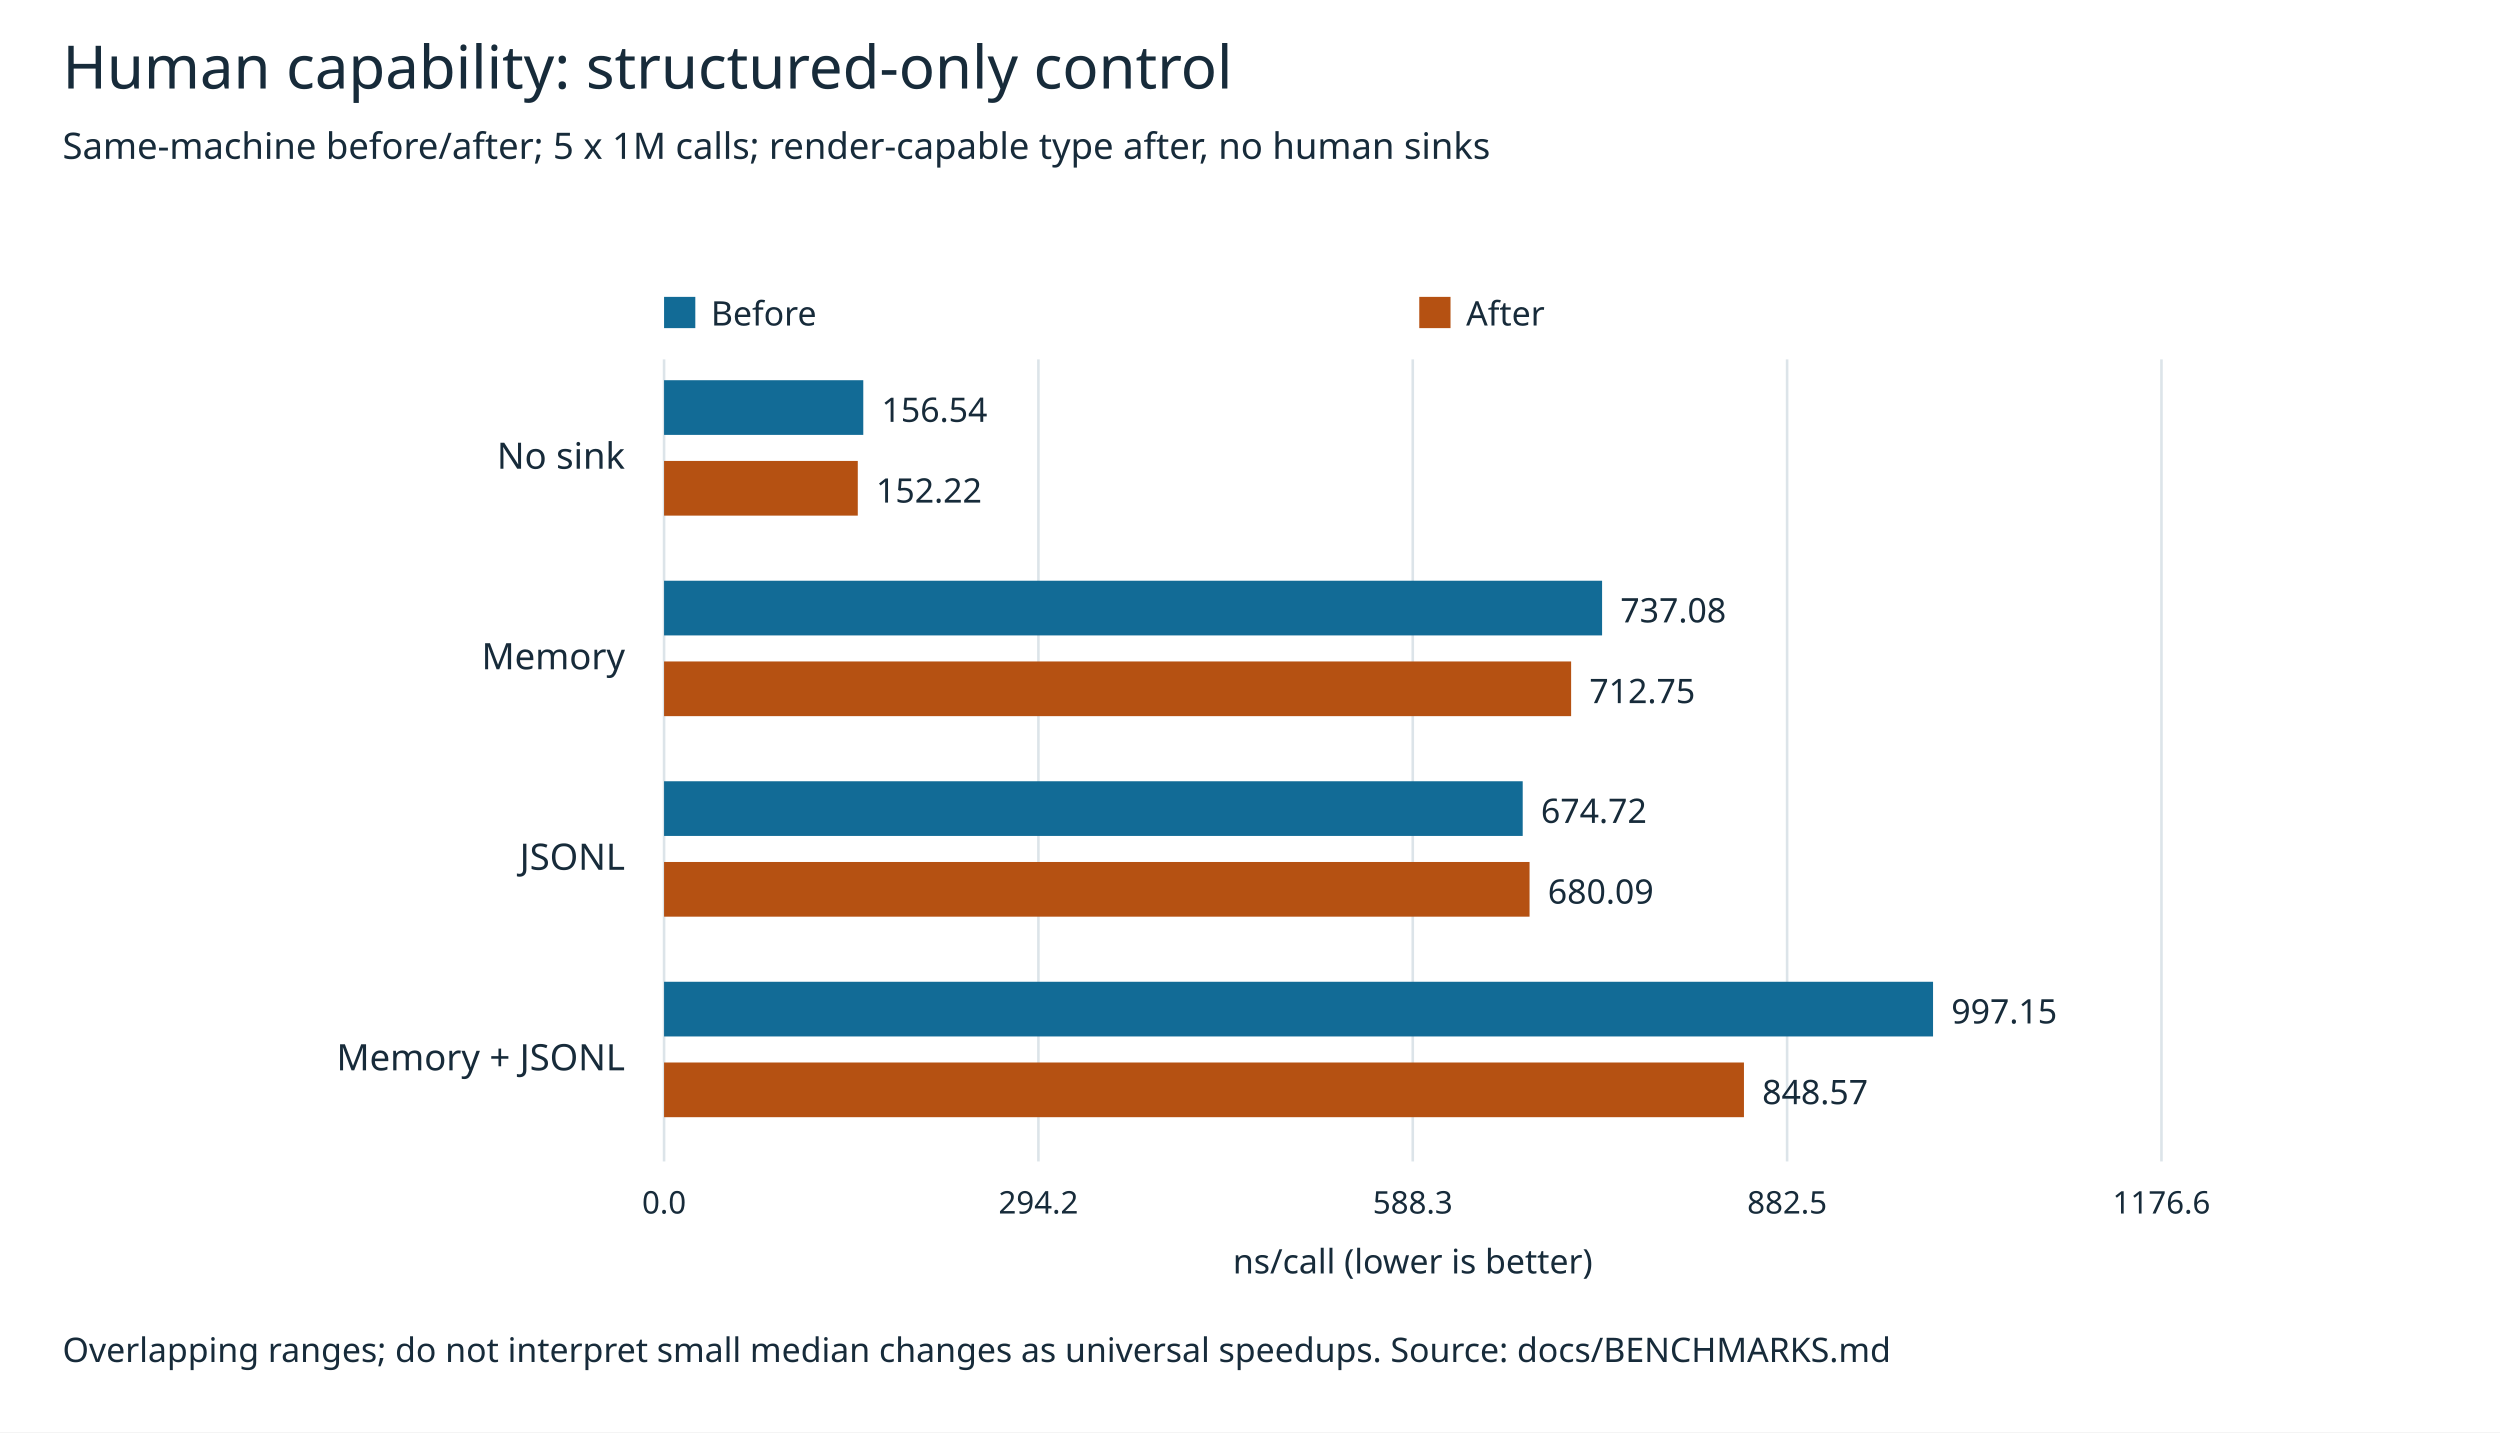
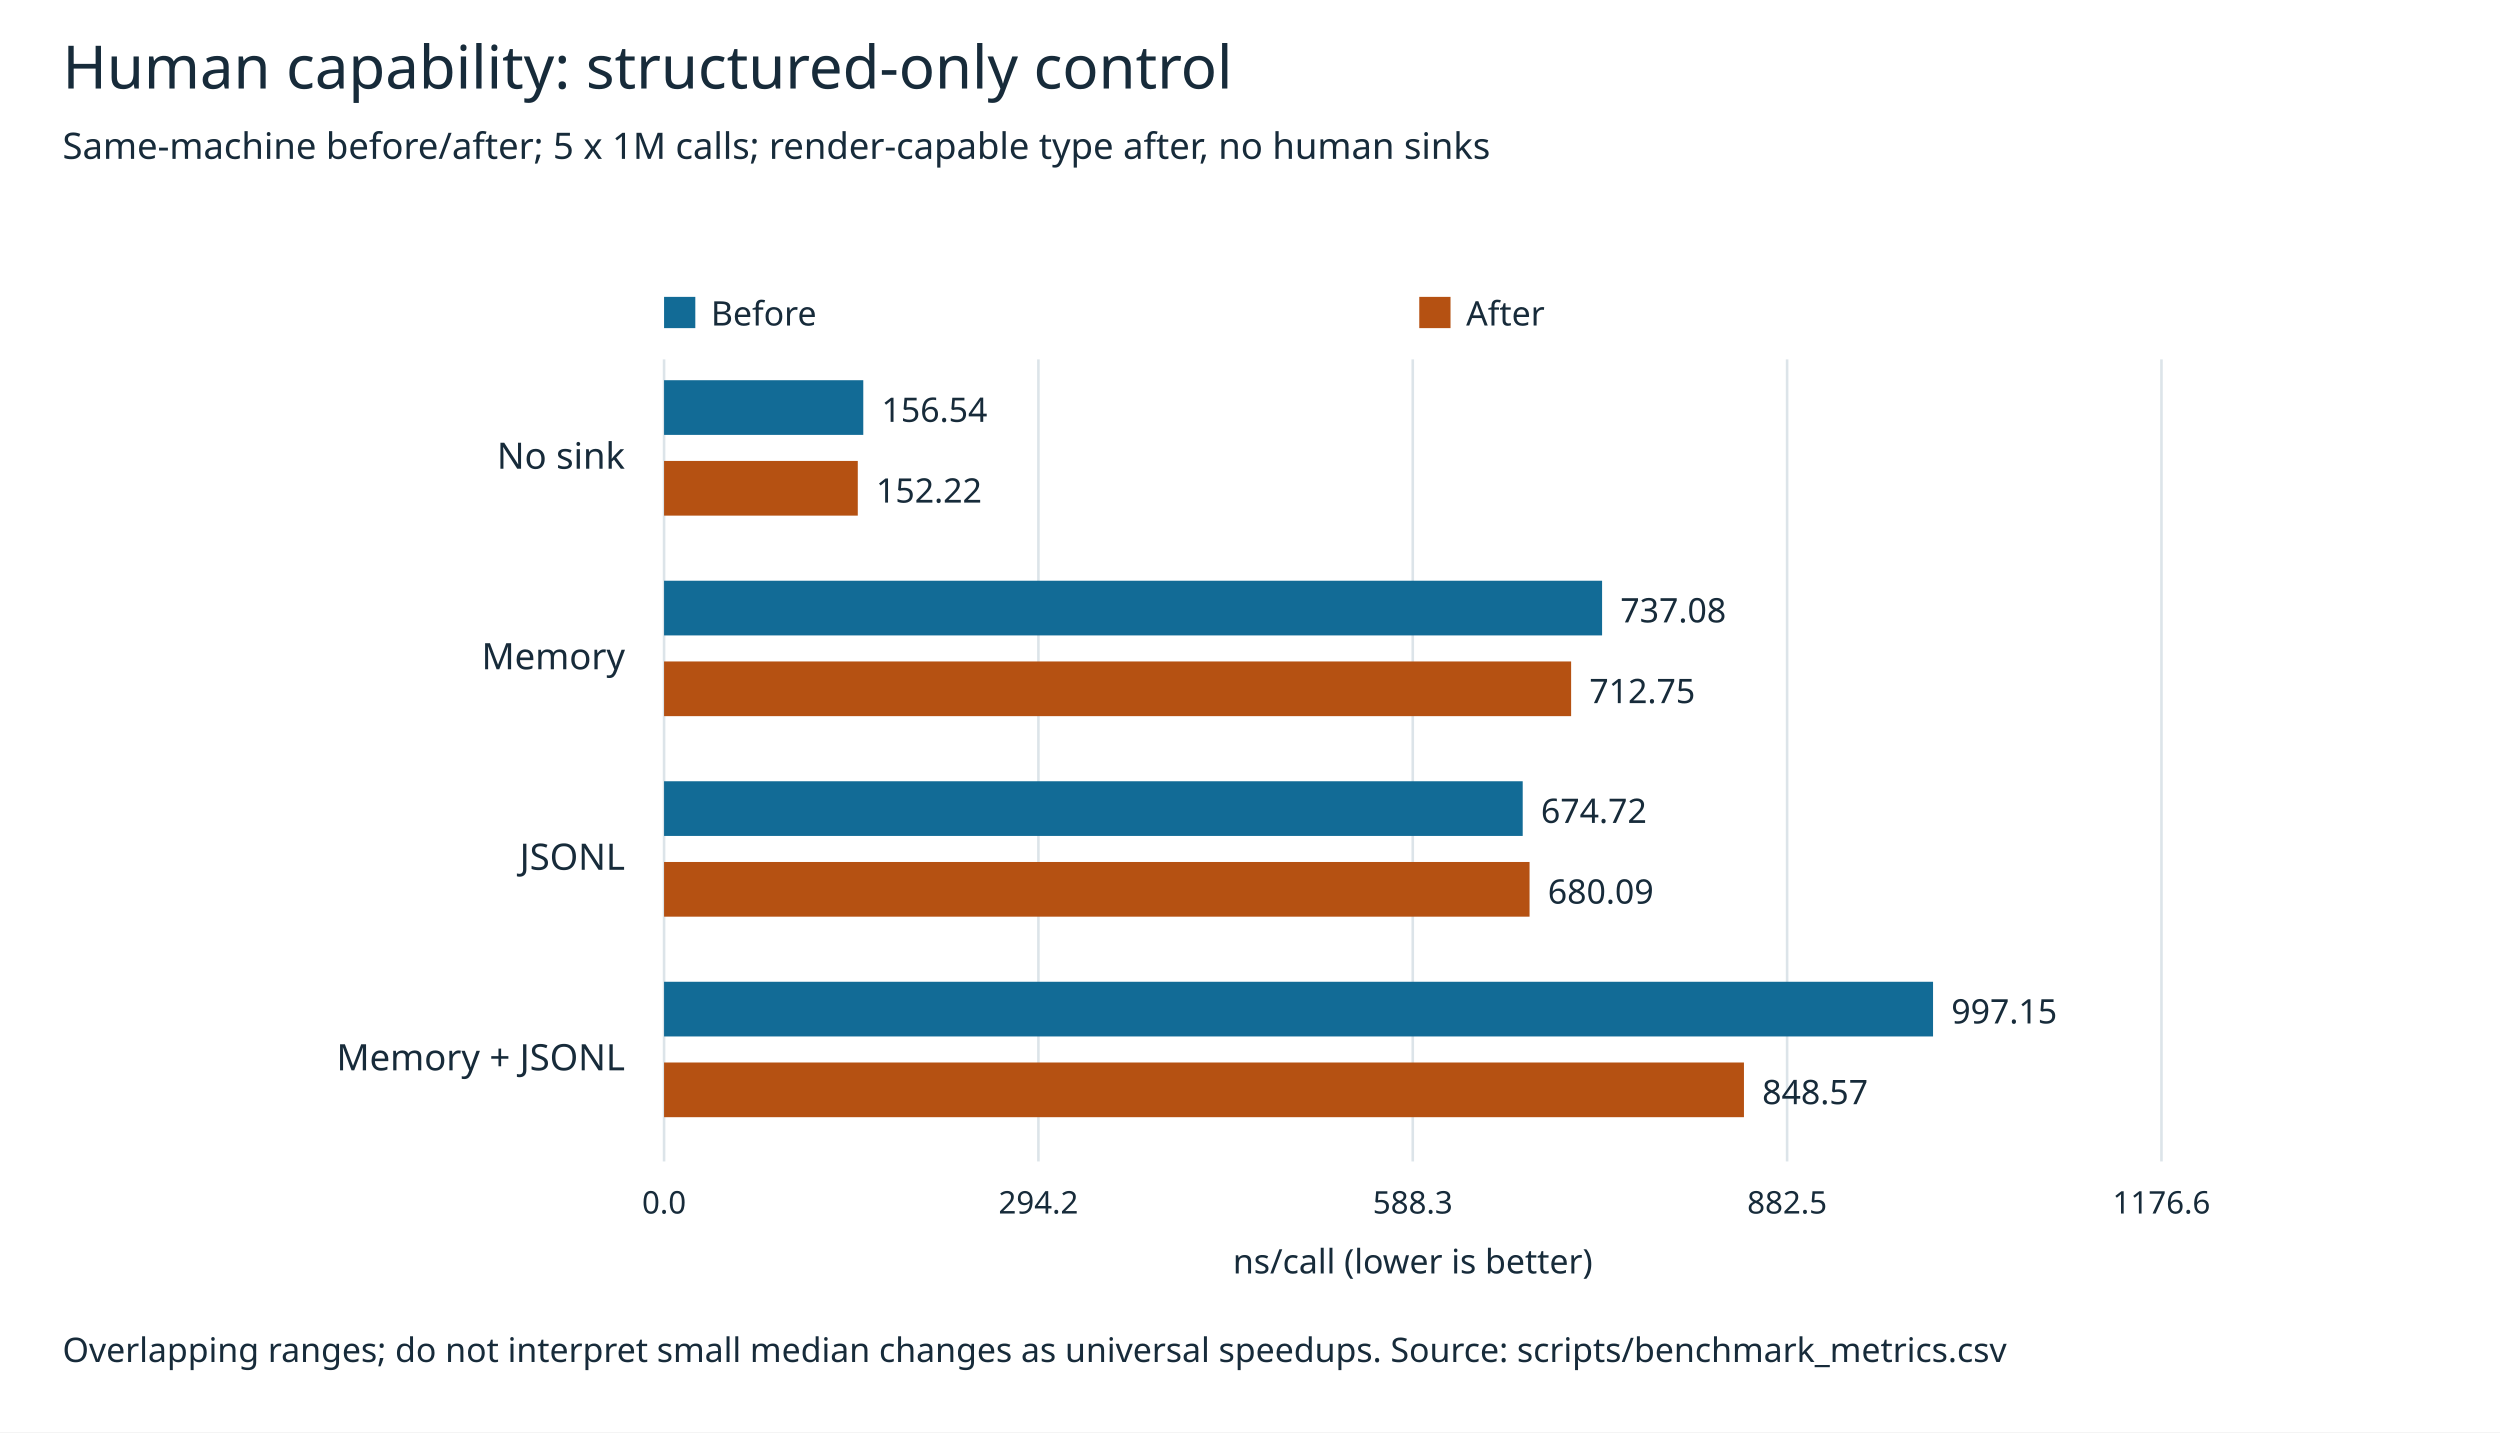
<svg xmlns="http://www.w3.org/2000/svg" width="960" height="550" viewBox="0 0 960 550" role="img" aria-labelledby="title desc">
  <rect width="960" height="550" fill="#ffffff" />
  <g font-family="sans-serif">
    <text x="24.00" y="34.00" font-size="23" text-anchor="start" fill="#172b3a">Human capability: structured-only control</text>
    <text x="24.00" y="61.00" font-size="14" text-anchor="start" fill="#172b3a">Same-machine before/after; 5 x 1M calls; render-capable type after, no human sinks</text>
    <text x="24.00" y="102.00" font-size="17" text-anchor="start" fill="#172b3a" />
    <rect x="255" y="114" width="12" height="12" fill="#126b96" />
    <text x="273.00" y="125.00" font-size="13" text-anchor="start" fill="#172b3a">Before</text>
    <rect x="545" y="114" width="12" height="12" fill="#b55112" />
    <text x="563.00" y="125.00" font-size="13" text-anchor="start" fill="#172b3a">After</text>
    <path d="M255.00 138V446" stroke="#dce4e9" />
    <text x="255.00" y="466.00" font-size="12" text-anchor="middle" fill="#172b3a">0.0</text>
    <path d="M398.75 138V446" stroke="#dce4e9" />
    <text x="398.75" y="466.00" font-size="12" text-anchor="middle" fill="#172b3a">294.2</text>
    <path d="M542.50 138V446" stroke="#dce4e9" />
    <text x="542.50" y="466.00" font-size="12" text-anchor="middle" fill="#172b3a">588.3</text>
    <path d="M686.25 138V446" stroke="#dce4e9" />
    <text x="686.25" y="466.00" font-size="12" text-anchor="middle" fill="#172b3a">882.5</text>
    <path d="M830.00 138V446" stroke="#dce4e9" />
    <text x="830.00" y="466.00" font-size="12" text-anchor="middle" fill="#172b3a">1176.6</text>
    <text x="542.50" y="489.00" font-size="13" text-anchor="middle" fill="#172b3a">ns/call (lower is better)</text>
    <text x="240.00" y="180.00" font-size="14" text-anchor="end" fill="#172b3a">No sink</text>
    <rect x="255" y="146" width="76.50" height="21" fill="#126b96" />
    <text x="338.50" y="162.00" font-size="13" text-anchor="start" fill="#172b3a">156.54</text>
    <rect x="255" y="177" width="74.39" height="21" fill="#b55112" />
    <text x="336.39" y="193.00" font-size="13" text-anchor="start" fill="#172b3a">152.22</text>
    <text x="240.00" y="257.00" font-size="14" text-anchor="end" fill="#172b3a">Memory</text>
    <rect x="255" y="223" width="360.20" height="21" fill="#126b96" />
    <text x="622.20" y="239.00" font-size="13" text-anchor="start" fill="#172b3a">737.08</text>
    <rect x="255" y="254" width="348.31" height="21" fill="#b55112" />
    <text x="610.31" y="270.00" font-size="13" text-anchor="start" fill="#172b3a">712.75</text>
    <text x="240.00" y="334.00" font-size="14" text-anchor="end" fill="#172b3a">JSONL</text>
    <rect x="255" y="300" width="329.72" height="21" fill="#126b96" />
    <text x="591.72" y="316.00" font-size="13" text-anchor="start" fill="#172b3a">674.72</text>
    <rect x="255" y="331" width="332.35" height="21" fill="#b55112" />
    <text x="594.35" y="347.00" font-size="13" text-anchor="start" fill="#172b3a">680.09</text>
    <text x="240.00" y="411.00" font-size="14" text-anchor="end" fill="#172b3a">Memory + JSONL</text>
    <rect x="255" y="377" width="487.29" height="21" fill="#126b96" />
    <text x="749.29" y="393.00" font-size="13" text-anchor="start" fill="#172b3a">997.15</text>
    <rect x="255" y="408" width="414.68" height="21" fill="#b55112" />
    <text x="676.68" y="424.00" font-size="13" text-anchor="start" fill="#172b3a">848.57</text>
-     <text x="24.00" y="523.00" font-size="13" text-anchor="start" fill="#172b3a">Overlapping ranges; do not interpret small median changes as universal speedups. Source: docs/BENCHMARKS.md</text>
+     <text x="24.00" y="523.00" font-size="13" text-anchor="start" fill="#172b3a">Overlapping ranges; do not interpret small median changes as universal speedups. Source: scripts/benchmark_metrics.csv</text>
  </g>
</svg>
